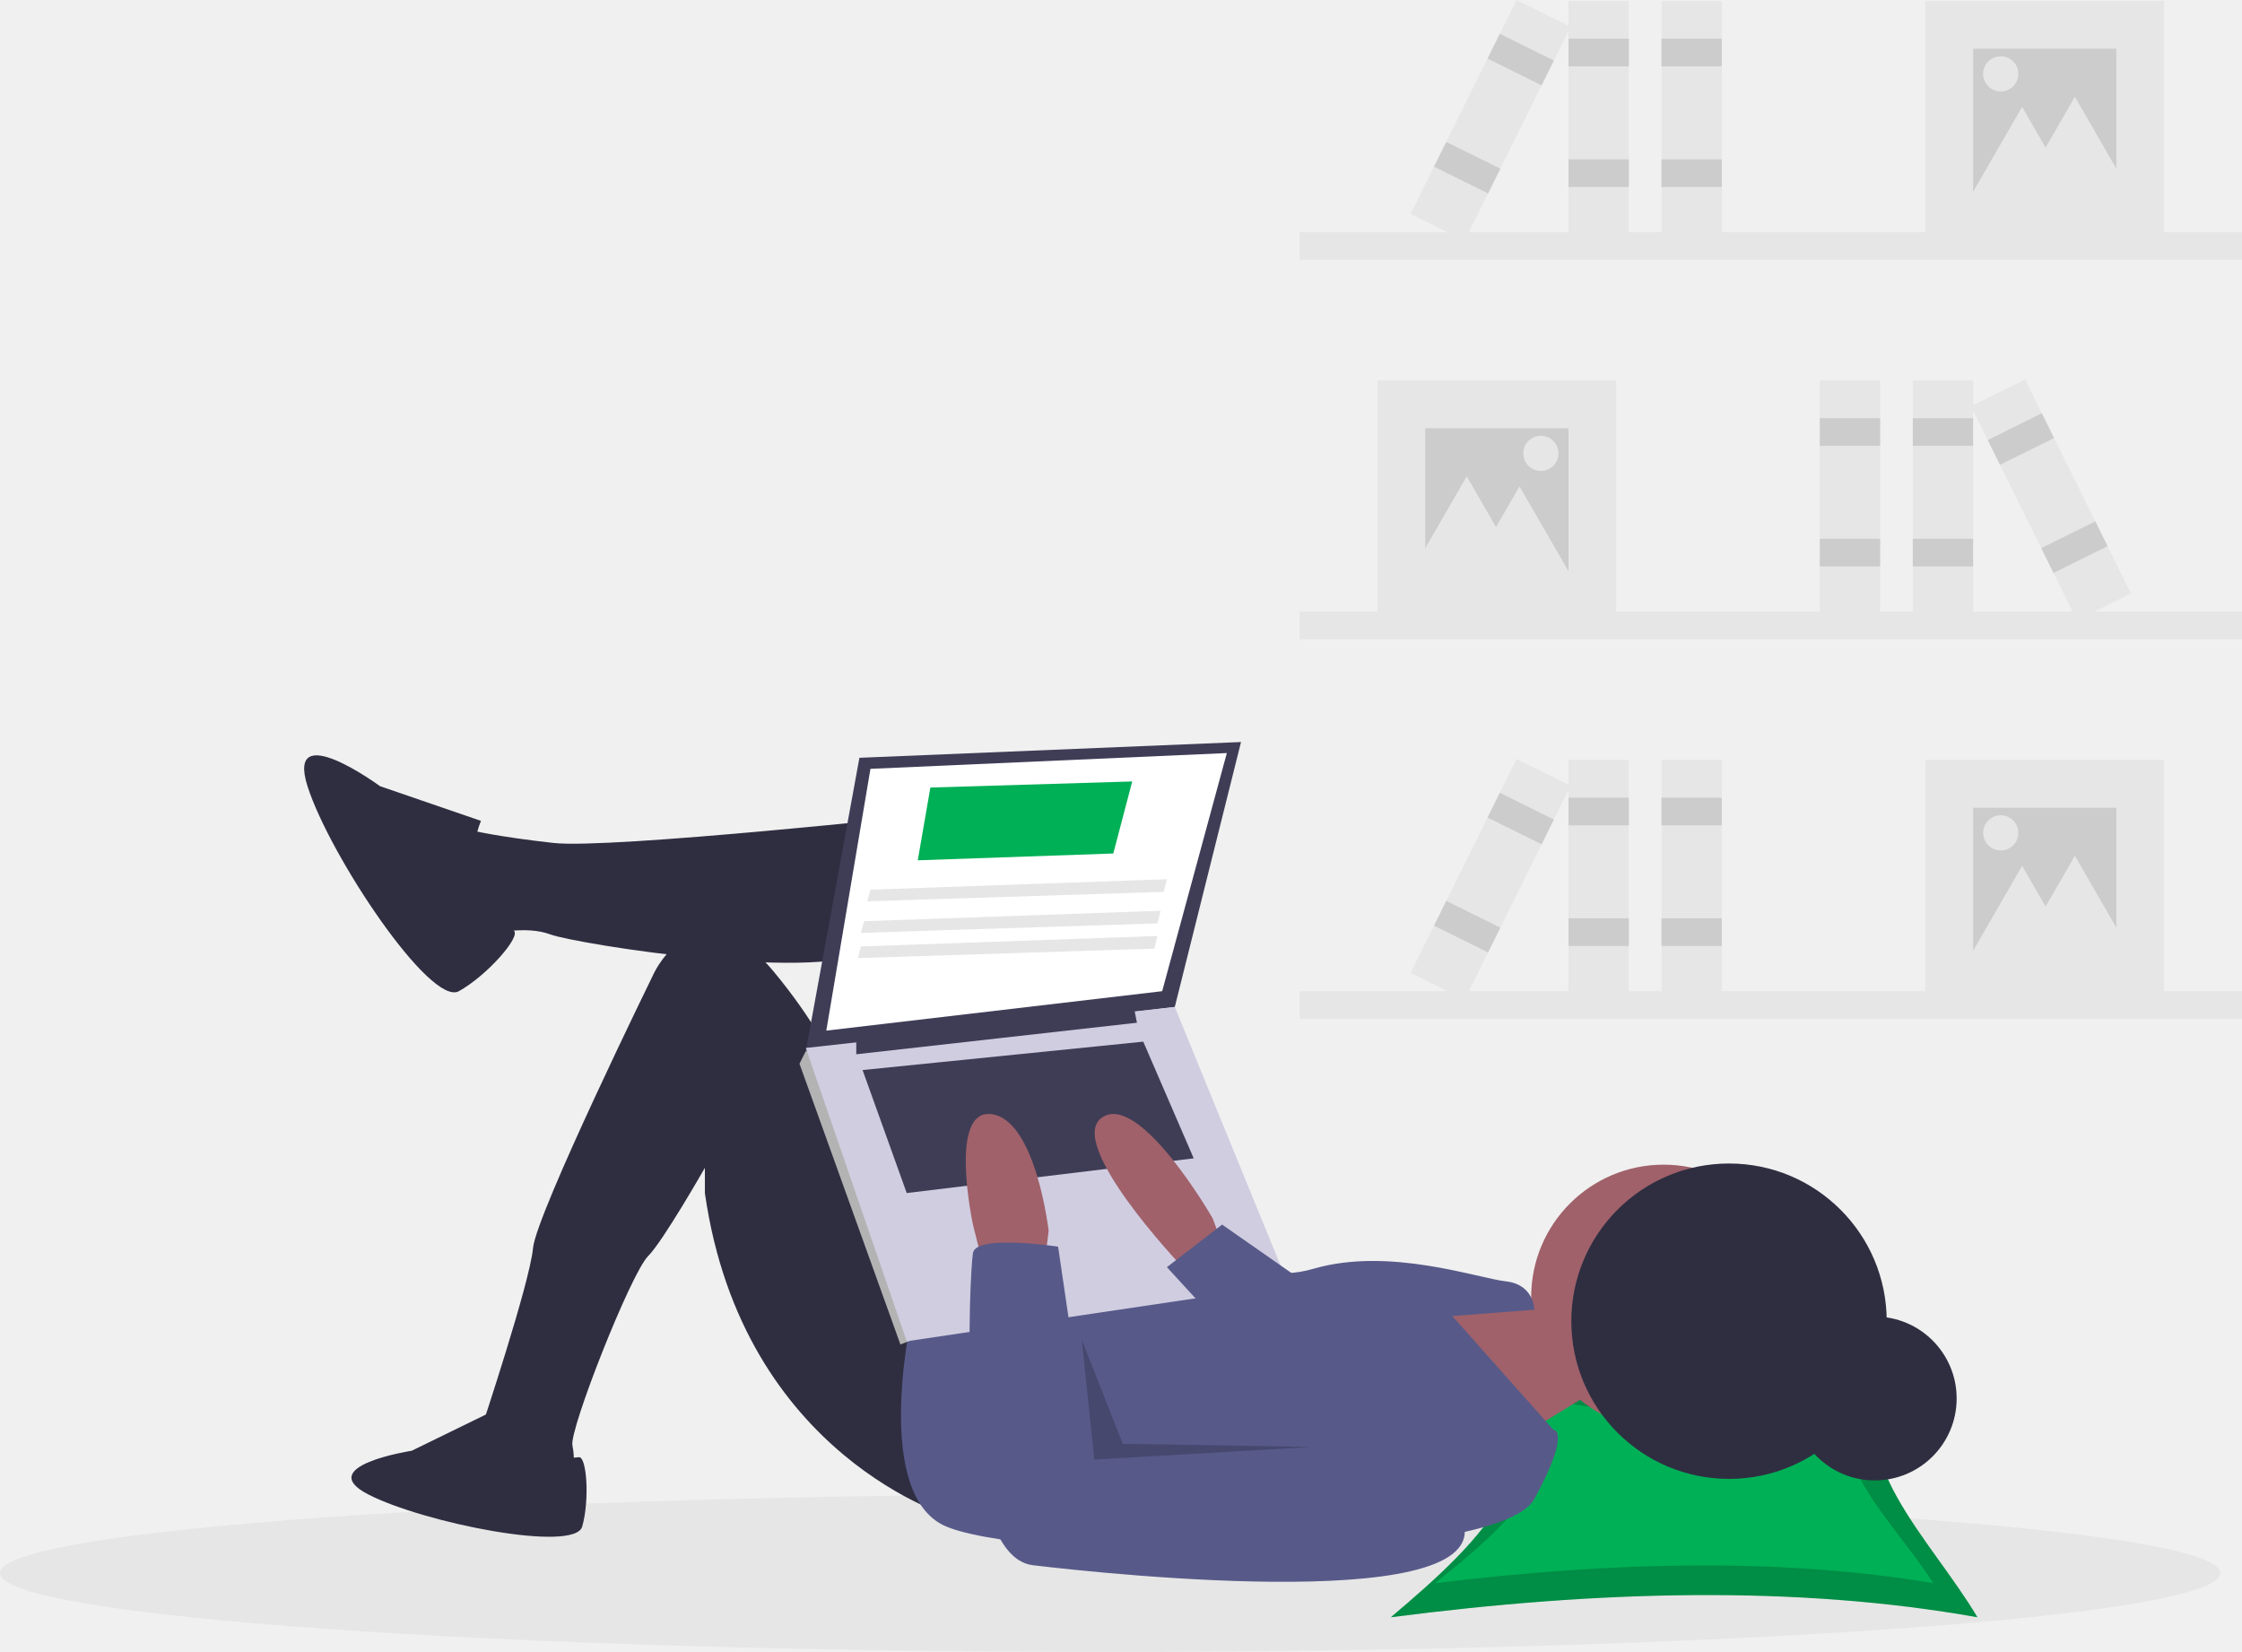
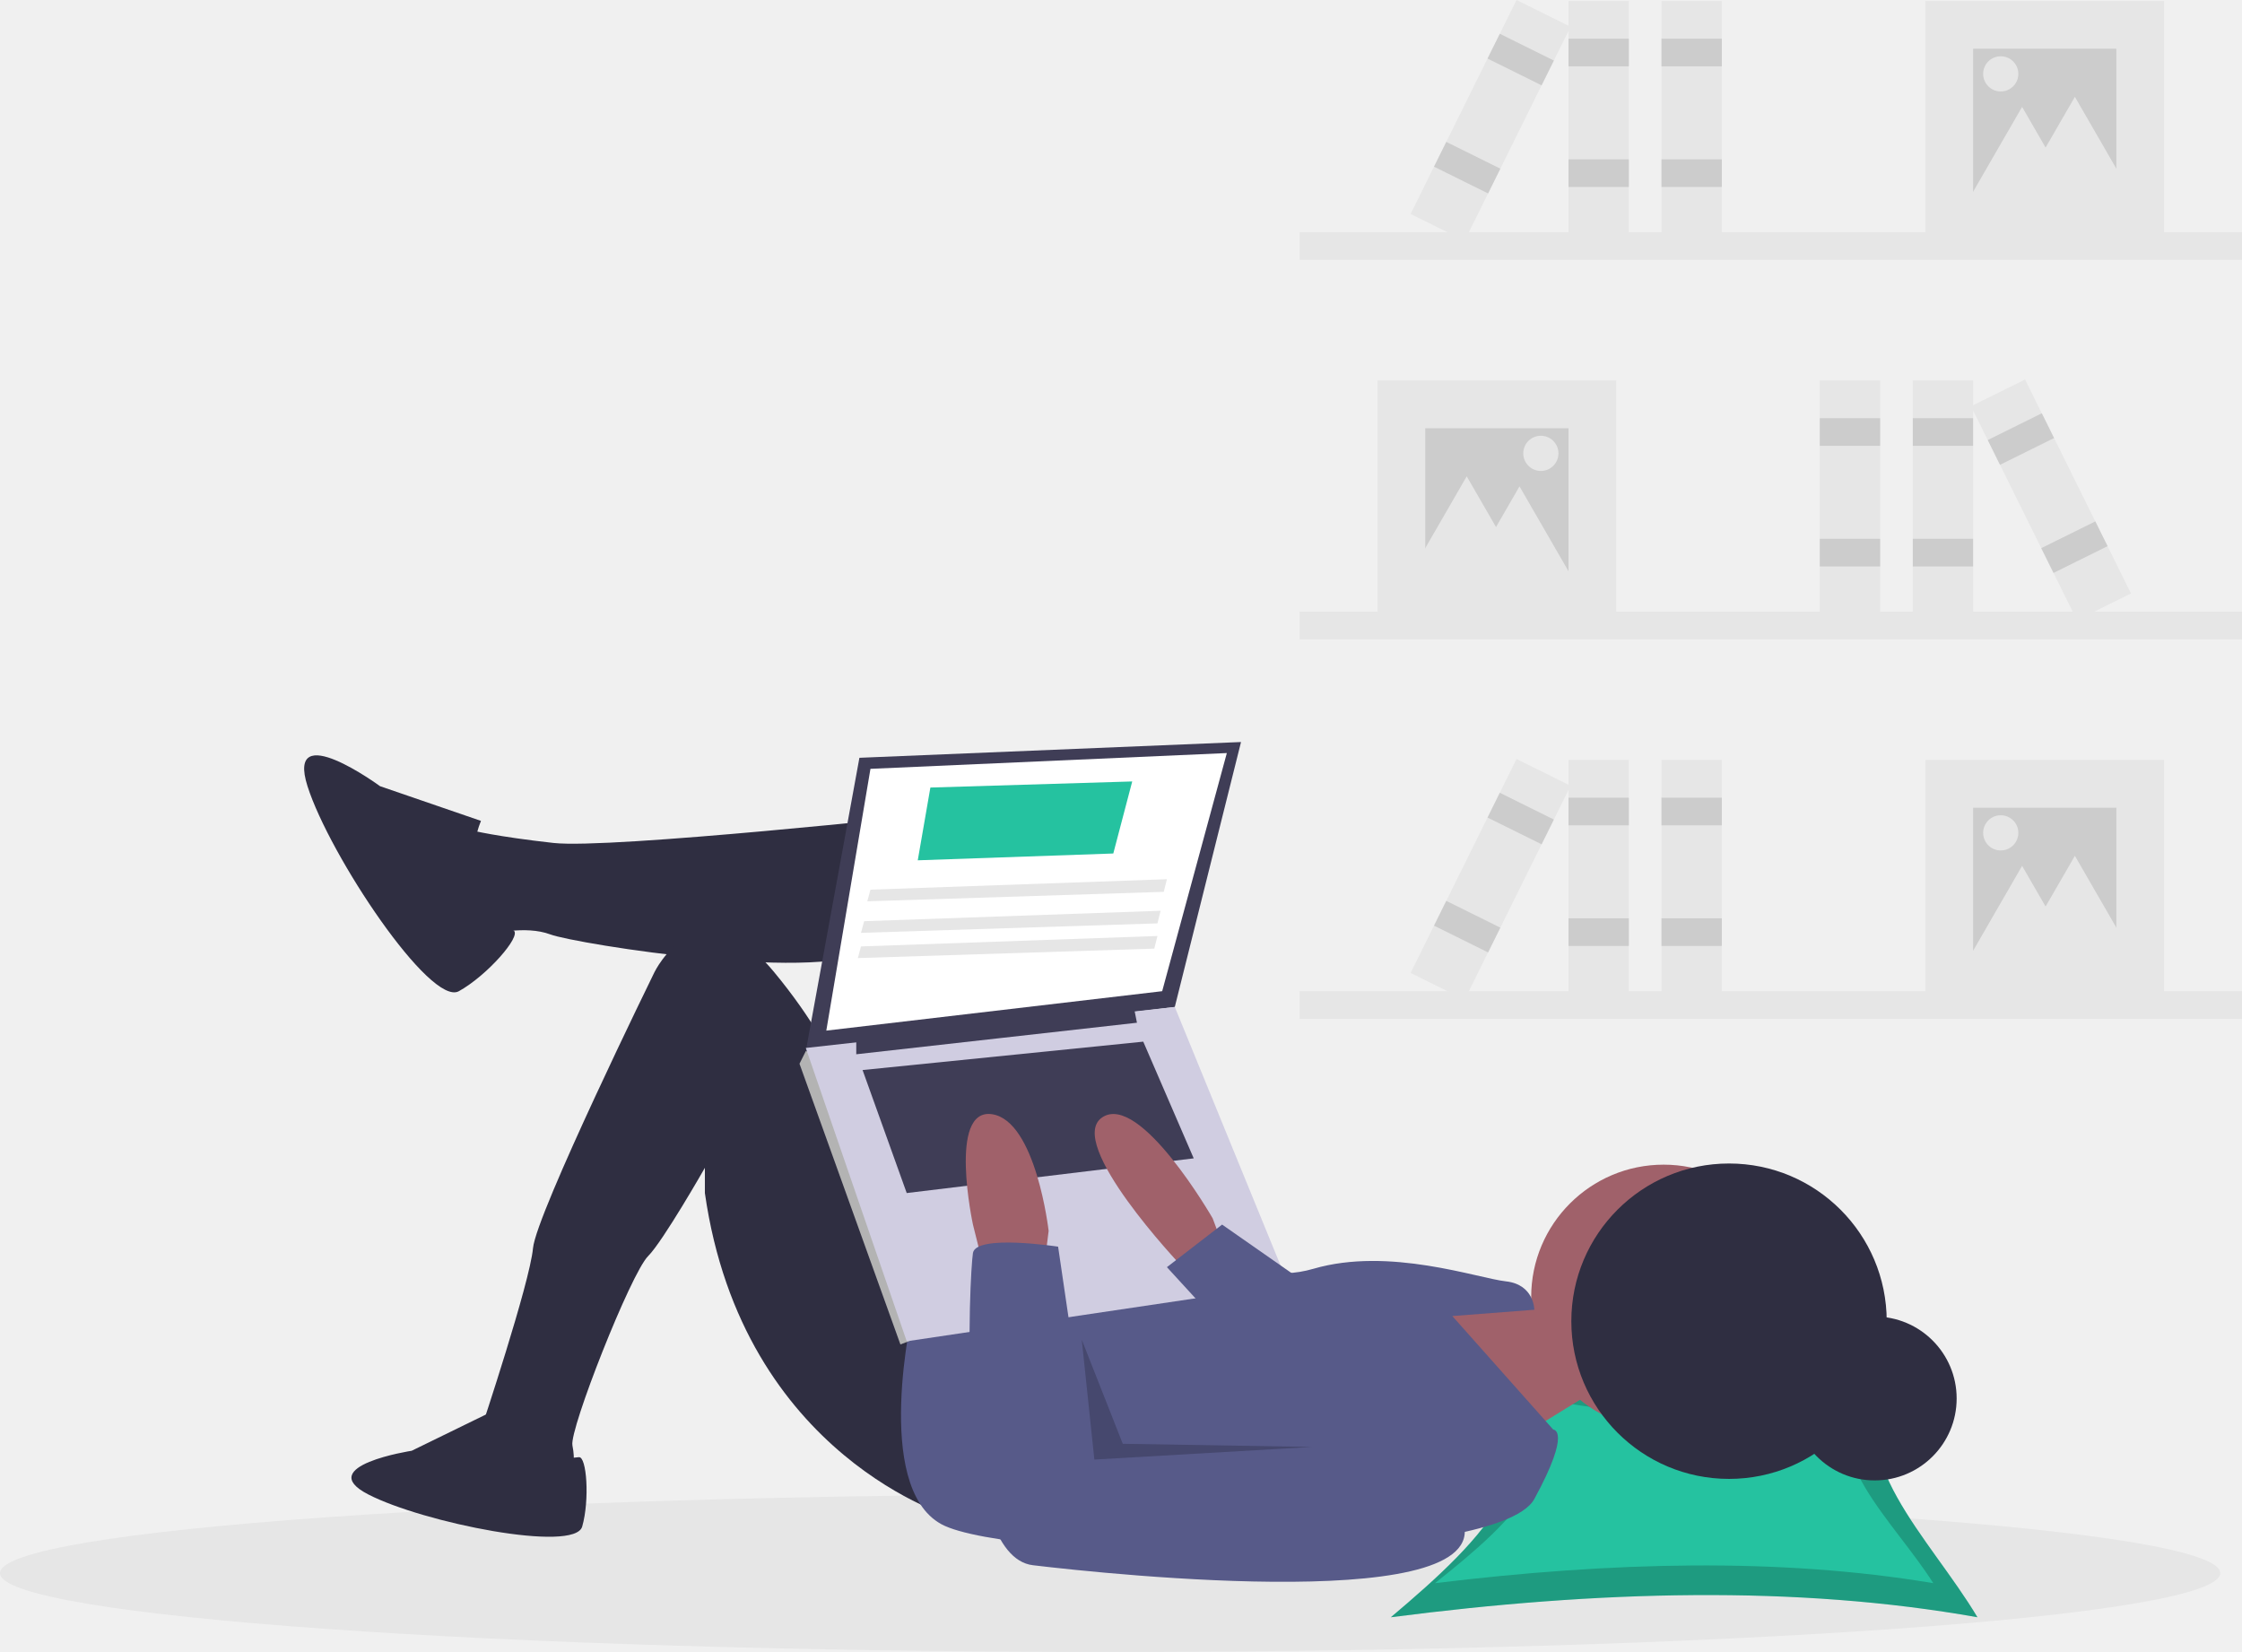
<svg xmlns="http://www.w3.org/2000/svg" id="b3df86d2-2022-47c6-a781-bb5144daf06b" data-name="Layer 1" width="802.027" height="590.916" viewBox="0 0 802.027 590.916">
  <rect x="464.906" y="218.808" width="337.121" height="9.889" fill="#e6e6e6" />
  <rect x="492.774" y="136.101" width="85.404" height="85.404" fill="#e6e6e6" />
  <rect x="509.855" y="153.182" width="51.242" height="51.242" fill="#ccc" />
  <rect x="684.259" y="136.101" width="21.576" height="85.404" fill="#e6e6e6" />
  <rect x="684.259" y="149.586" width="21.576" height="9.889" fill="#ccc" />
  <rect x="684.259" y="192.737" width="21.576" height="9.889" fill="#ccc" />
  <rect x="650.997" y="136.101" width="21.576" height="85.404" fill="#e6e6e6" />
  <rect x="650.997" y="149.586" width="21.576" height="9.889" fill="#ccc" />
  <rect x="650.997" y="192.737" width="21.576" height="9.889" fill="#ccc" />
  <rect x="921.902" y="290.643" width="21.576" height="85.404" transform="translate(-250.0565 293.892) rotate(-26.3396)" fill="#e6e6e6" />
  <rect x="911.133" y="306.647" width="21.576" height="9.889" transform="translate(-241.5231 286.8553) rotate(-26.3396)" fill="#ccc" />
  <rect x="930.279" y="345.319" width="21.576" height="9.889" transform="translate(-256.6936 299.365) rotate(-26.3396)" fill="#ccc" />
  <polygon points="524.688 170.382 535.554 189.201 546.419 208.02 524.688 208.02 502.958 208.02 513.823 189.201 524.688 170.382" fill="#e6e6e6" />
  <polygon points="543.567 173.978 554.432 192.797 565.298 211.616 543.567 211.616 521.837 211.616 532.702 192.797 543.567 173.978" fill="#e6e6e6" />
  <circle cx="551.209" cy="162.171" r="6.293" fill="#e6e6e6" />
  <rect x="663.892" y="237.602" width="337.121" height="9.889" transform="translate(1465.919 330.5513) rotate(-180)" fill="#e6e6e6" />
  <rect x="887.741" y="154.895" width="85.404" height="85.404" transform="translate(1661.899 240.6523) rotate(-180)" fill="#e6e6e6" />
  <rect x="904.821" y="171.976" width="51.242" height="51.242" transform="translate(1661.899 240.6523) rotate(-180)" fill="#ccc" />
  <rect x="760.084" y="154.895" width="21.576" height="85.404" transform="translate(1342.757 240.6523) rotate(-180)" fill="#e6e6e6" />
  <rect x="760.084" y="168.38" width="21.576" height="9.889" transform="translate(1342.757 192.1068) rotate(-180)" fill="#ccc" />
  <rect x="760.084" y="211.531" width="21.576" height="9.889" transform="translate(1342.757 278.4099) rotate(-180)" fill="#ccc" />
  <rect x="793.347" y="154.895" width="21.576" height="85.404" transform="translate(1409.283 240.6523) rotate(-180)" fill="#e6e6e6" />
  <rect x="793.347" y="168.38" width="21.576" height="9.889" transform="translate(1409.283 192.1068) rotate(-180)" fill="#ccc" />
  <rect x="793.347" y="211.531" width="21.576" height="9.889" transform="translate(1409.283 278.4099) rotate(-180)" fill="#ccc" />
  <rect x="721.427" y="154.895" width="21.576" height="85.404" transform="translate(1101.754 545.0149) rotate(-153.6604)" fill="#e6e6e6" />
  <rect x="732.197" y="170.9" width="21.576" height="9.889" transform="translate(1131.826 508.5461) rotate(-153.6604)" fill="#ccc" />
  <rect x="713.051" y="209.571" width="21.576" height="9.889" transform="translate(1078.364 573.3795) rotate(-153.6604)" fill="#ccc" />
  <polygon points="742.244 34.634 731.379 53.453 720.514 72.272 742.244 72.272 763.975 72.272 753.109 53.453 742.244 34.634" fill="#e6e6e6" />
  <polygon points="723.365 38.23 712.5 57.049 701.635 75.868 723.365 75.868 745.096 75.868 734.231 57.049 723.365 38.23" fill="#e6e6e6" />
  <circle cx="715.724" cy="26.424" r="6.293" fill="#e6e6e6" />
  <rect x="663.892" y="509.097" width="337.121" height="9.889" transform="translate(1465.919 873.5416) rotate(-180)" fill="#e6e6e6" />
  <rect x="887.741" y="426.39" width="85.404" height="85.404" transform="translate(1661.899 783.6425) rotate(-180)" fill="#e6e6e6" />
  <rect x="904.821" y="443.471" width="51.242" height="51.242" transform="translate(1661.899 783.6425) rotate(-180)" fill="#ccc" />
  <rect x="760.084" y="426.39" width="21.576" height="85.404" transform="translate(1342.757 783.6425) rotate(-180)" fill="#e6e6e6" />
  <rect x="760.084" y="439.875" width="21.576" height="9.889" transform="translate(1342.757 735.0971) rotate(-180)" fill="#ccc" />
  <rect x="760.084" y="483.027" width="21.576" height="9.889" transform="translate(1342.757 821.4002) rotate(-180)" fill="#ccc" />
  <rect x="793.347" y="426.39" width="21.576" height="85.404" transform="translate(1409.283 783.6425) rotate(-180)" fill="#e6e6e6" />
  <rect x="793.347" y="439.875" width="21.576" height="9.889" transform="translate(1409.283 735.0971) rotate(-180)" fill="#ccc" />
  <rect x="793.347" y="483.027" width="21.576" height="9.889" transform="translate(1409.283 821.4002) rotate(-180)" fill="#ccc" />
  <rect x="721.427" y="426.39" width="21.576" height="85.404" transform="translate(981.2936 1059.819) rotate(-153.6604)" fill="#e6e6e6" />
  <rect x="732.197" y="442.395" width="21.576" height="9.889" transform="translate(1011.366 1023.35) rotate(-153.6604)" fill="#ccc" />
  <rect x="713.051" y="481.067" width="21.576" height="9.889" transform="translate(957.9038 1088.183) rotate(-153.6604)" fill="#ccc" />
  <polygon points="742.244 306.129 731.379 324.948 720.514 343.768 742.244 343.768 763.975 343.768 753.109 324.948 742.244 306.129" fill="#e6e6e6" />
  <polygon points="723.365 309.725 712.5 328.544 701.635 347.364 723.365 347.364 745.096 347.364 734.231 328.544 723.365 309.725" fill="#e6e6e6" />
  <circle cx="715.724" cy="297.919" r="6.293" fill="#e6e6e6" />
  <ellipse cx="397.129" cy="562.711" rx="397.129" ry="28.205" fill="#e6e6e6" />
-   <path d="M906.373,733.048c-64.755-11.525-135.567-9.609-209.847,0,33.855-28.581,63.075-57.163,29.219-85.744,66.039,13.624,75.289,12.245,148.752,0C857.459,675.885,889.334,704.467,906.373,733.048Z" transform="translate(-198.9865 -154.5418)" fill="#00b056" />
+   <path d="M906.373,733.048c-64.755-11.525-135.567-9.609-209.847,0,33.855-28.581,63.075-57.163,29.219-85.744,66.039,13.624,75.289,12.245,148.752,0C857.459,675.885,889.334,704.467,906.373,733.048Z" transform="translate(-198.9865 -154.5418)" fill="#25c2a0" />
  <path d="M906.373,733.048c-64.755-11.525-135.567-9.609-209.847,0,33.855-28.581,63.075-57.163,29.219-85.744,66.039,13.624,75.289,12.245,148.752,0C857.459,675.885,889.334,704.467,906.373,733.048Z" transform="translate(-198.9865 -154.5418)" opacity="0.2" />
-   <path d="M890.578,720.854c-55.007-9.2-115.159-7.67-178.257,0C741.08,698.04,765.901,675.226,737.142,652.412c56.098,10.875,63.955,9.774,126.359,0C849.027,675.226,876.104,698.04,890.578,720.854Z" transform="translate(-198.9865 -154.5418)" fill="#00b056" />
+   <path d="M890.578,720.854c-55.007-9.2-115.159-7.67-178.257,0C741.08,698.04,765.901,675.226,737.142,652.412c56.098,10.875,63.955,9.774,126.359,0C849.027,675.226,876.104,698.04,890.578,720.854Z" transform="translate(-198.9865 -154.5418)" fill="#25c2a0" />
  <circle cx="670.64" cy="500.244" r="29.309" fill="#2f2e41" />
  <polygon points="537.591 466.249 557.899 469.634 568.053 498.967 538.72 517.019 504.873 466.249 536.463 466.249 537.591 466.249" fill="#a0616a" />
  <circle cx="595.13" cy="463.993" r="47.385" fill="#a0616a" />
  <path d="M532.372,445.919s-115.077,12.41-135.385,10.154-29.333-4.513-29.333-4.513-13.539,18.051-6.769,25.949A48.822,48.822,0,0,0,374.423,488.791s12.41-3.385,21.436,0,100.411,18.051,116.205,4.513S532.372,445.919,532.372,445.919Z" transform="translate(-198.9865 -154.5418)" fill="#2f2e41" />
  <path d="M540.27,697.509s-75.59-21.436-89.128-116.205v-9.026S436.185,598.516,430.833,603.868c-6.205,6.205-28.205,62.051-27.077,67.693s0,7.897,0,7.897l-32.718-3.385V665.919s17.487-52.462,18.615-64.872,43.436-98.718,43.436-98.718,15.795-32.718,42.872,0,29.333,55.282,29.333,55.282l34.974,67.693Z" transform="translate(-198.9865 -154.5418)" fill="#2f2e41" />
  <path d="M371.038,448.175l-36.103-12.41s-33.846-24.821-25.949,0,44,78.975,54.154,73.334,22.366-19.643,19.644-21.668S362.013,470.739,371.038,448.175Z" transform="translate(-198.9865 -154.5418)" fill="#2f2e41" />
  <path d="M375.402,659.259l-29.144,14.233s-35.244,5.422-15.589,15.589,73.876,21.011,76.587,11.522,1.635-25.236-1.216-24.818S383.535,678.236,375.402,659.259Z" transform="translate(-198.9865 -154.5418)" fill="#2f2e41" />
  <path d="M525.603,623.048s-14.667,63.18,10.154,76.718S734.322,715.561,747.86,690.74s6.769-24.821,6.769-24.821l-36.103-40.616L747.86,623.048s0-9.026-10.154-10.154-41.744-12.41-68.821-4.513-42.872-15.795-42.872-15.795Z" transform="translate(-198.9865 -154.5418)" fill="#575a89" />
  <polygon points="307.437 271.069 288.257 375.993 420.258 360.198 443.95 265.428 307.437 271.069" fill="#3f3d56" />
  <polygon points="311.386 275.018 295.591 368.659 415.745 354.557 438.873 269.377 311.386 275.018" fill="#fff" />
  <polygon points="292.77 377.121 288.257 375.993 286.001 380.505 322.104 480.916 325.499 479.618 326.616 473.019 292.77 377.121" fill="#b3b3b3" />
  <polygon points="288.257 374.864 324.36 479.788 460.873 459.48 420.258 360.198 288.257 374.864" fill="#d0cde1" />
  <polygon points="306.309 371.48 306.309 377.121 406.719 365.839 405.591 360.198 306.309 371.48" fill="#3f3d56" />
  <polygon points="308.565 382.762 324.36 426.762 427.027 414.352 408.976 372.608 308.565 382.762" fill="#3f3d56" />
  <path d="M636.167,599.355l-3.385-9.026s-25.949-45.128-39.487-36.103,28.205,53.026,28.205,53.026h13.539Z" transform="translate(-198.9865 -154.5418)" fill="#a0616a" />
  <path d="M550.423,606.124l-3.385-13.539s-9.026-41.744,6.769-39.487,20.308,41.744,20.308,41.744l-1.128,9.026Z" transform="translate(-198.9865 -154.5418)" fill="#a0616a" />
  <path d="M577.501,600.483s-29.333-4.513-30.462,2.256-6.769,108.308,21.436,111.693,168.103,18.051,153.436-16.923-37.231-30.462-37.231-30.462L588.783,677.202Z" transform="translate(-198.9865 -154.5418)" fill="#575a89" />
  <polygon points="467.078 458.916 437.181 438.044 417.437 453.275 442.258 480.352 467.078 458.916" fill="#575a89" />
  <polygon points="386.976 479.224 391.488 522.096 469.335 517.583 401.642 516.455 386.976 479.224" opacity="0.2" />
  <circle cx="618.521" cy="472.603" r="56.41" fill="#2f2e41" />
-   <polygon points="328.309 307.736 398.258 305.301 405.027 279.531 332.822 281.71 328.309 307.736" fill="#00b056" />
+   <polygon points="328.309 307.736 398.258 305.301 405.027 279.531 332.822 281.71 328.309 307.736" fill="#25c2a0" />
  <polygon points="310.258 322.403 416.309 319.018 417.437 314.505 311.386 318.239 310.258 322.403" fill="#e6e6e6" />
  <polygon points="308.001 333.685 414.053 330.3 415.181 325.787 309.129 329.521 308.001 333.685" fill="#e6e6e6" />
  <polygon points="306.873 342.71 412.924 339.326 414.053 334.813 308.001 338.546 306.873 342.71" fill="#e6e6e6" />
</svg>
